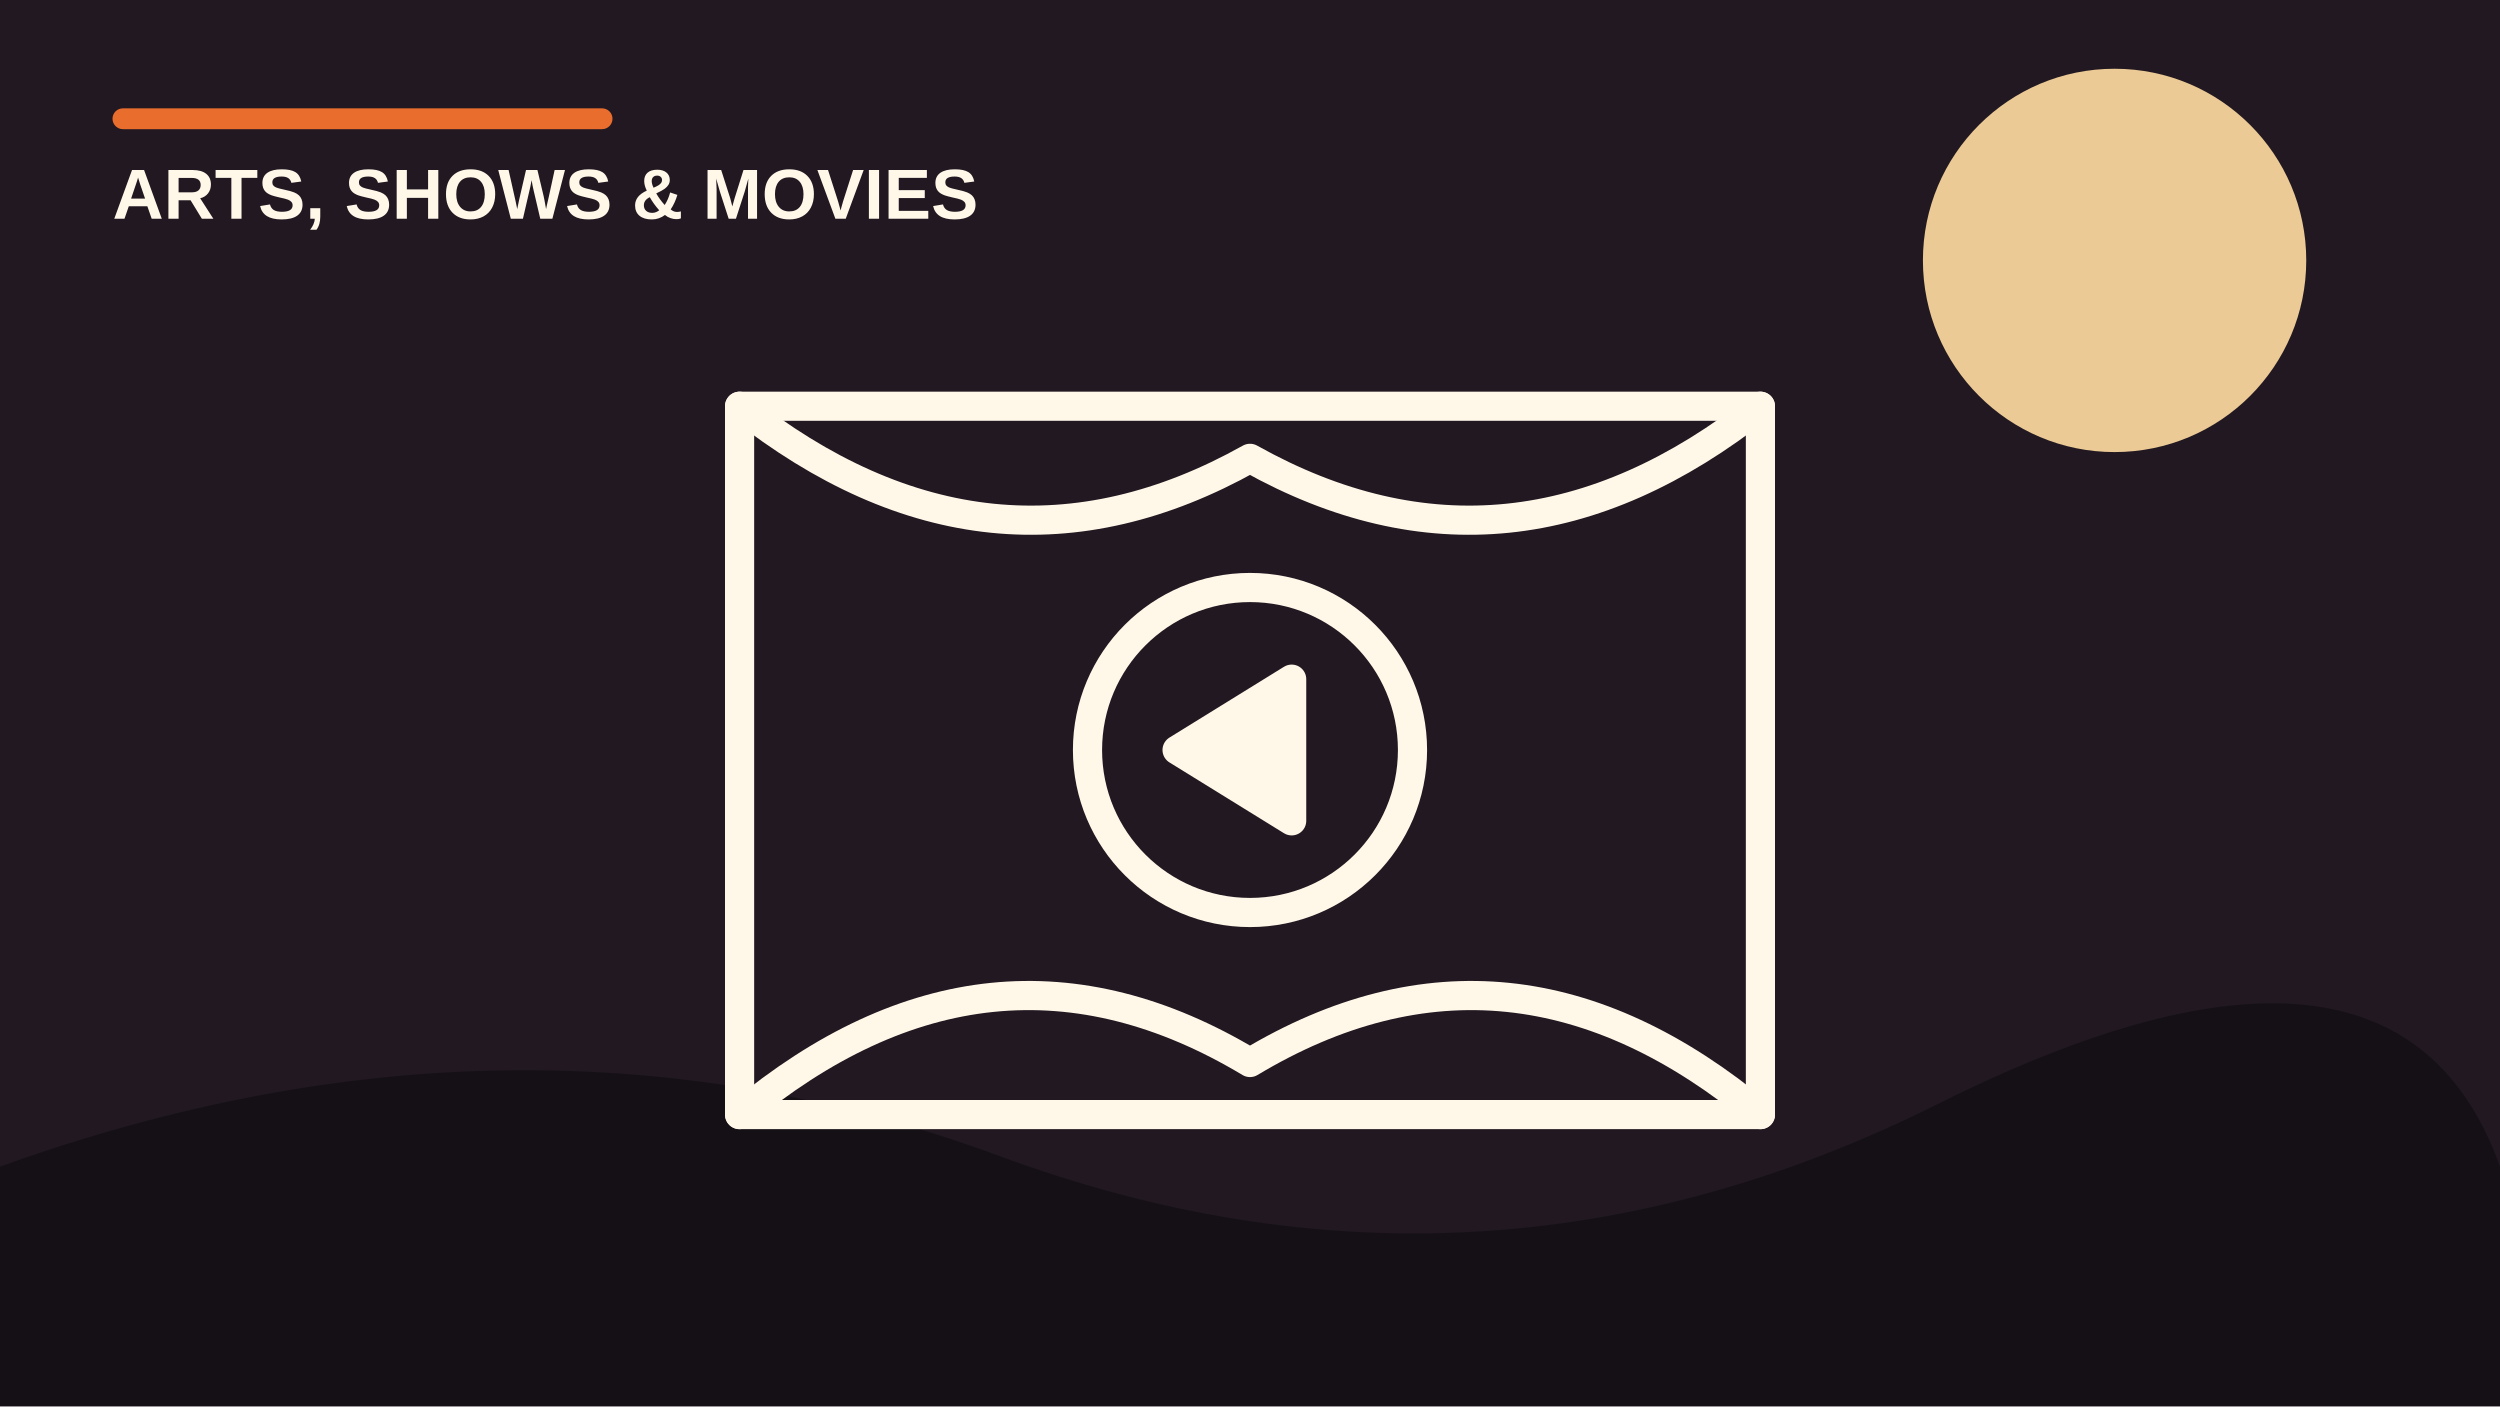
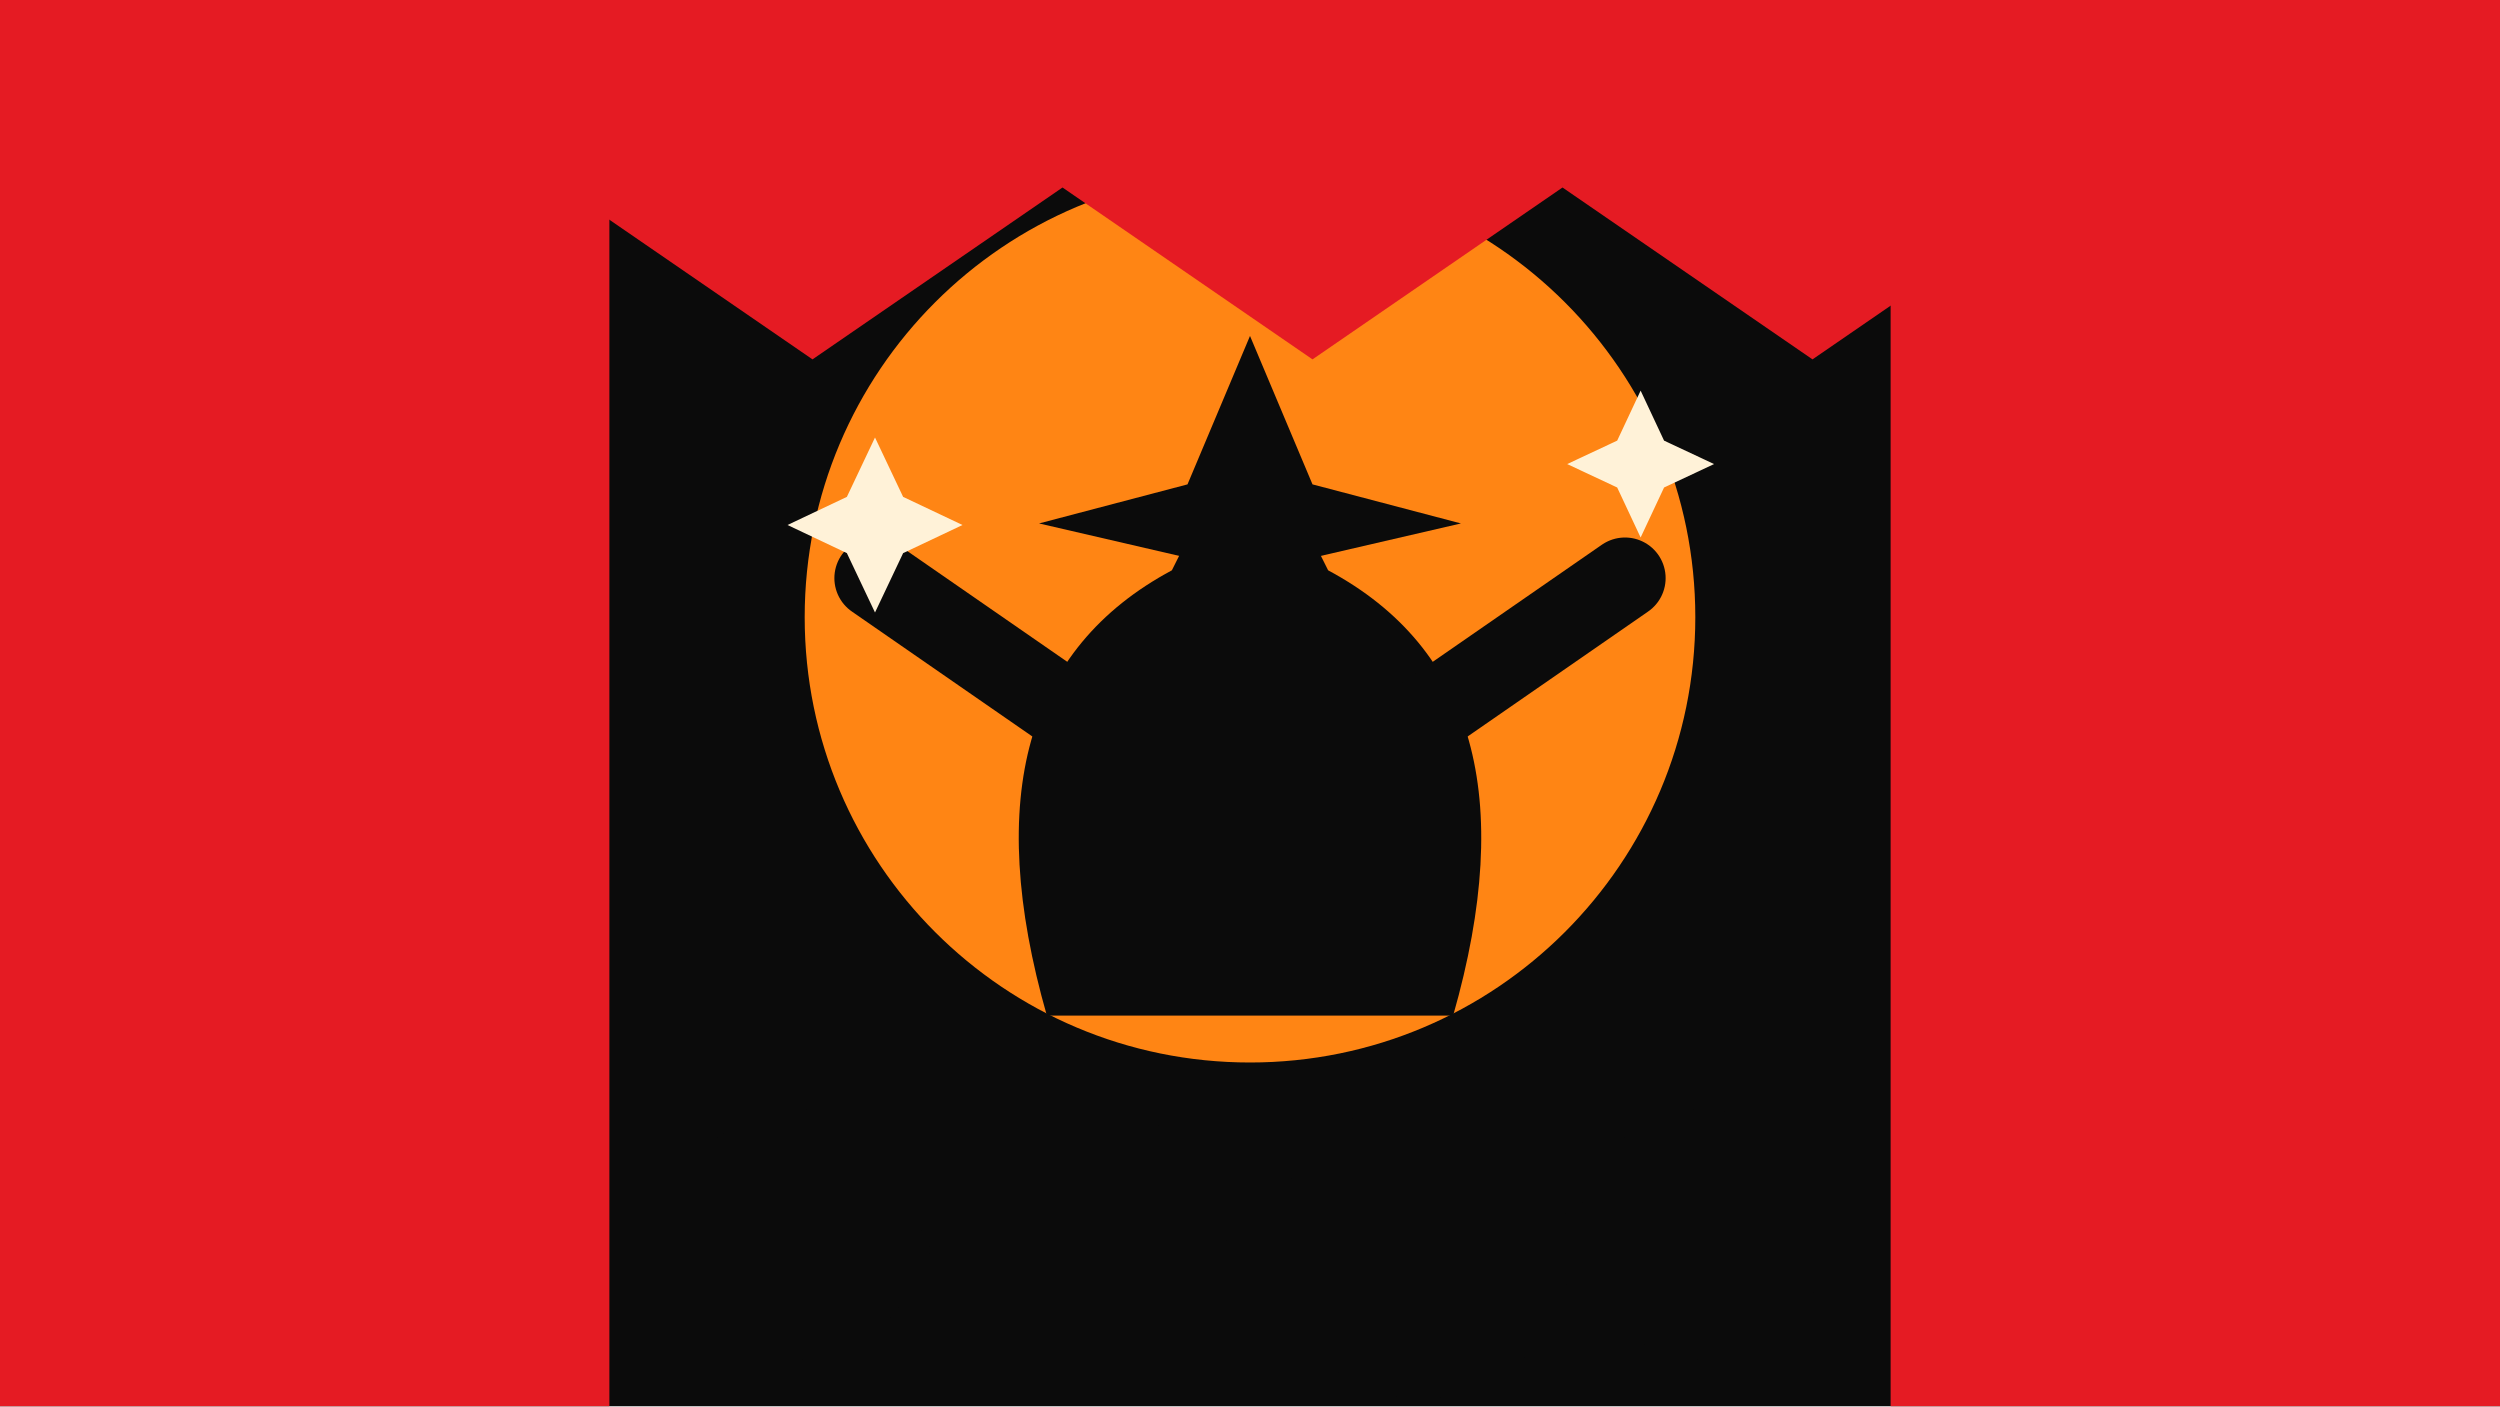
- <svg xmlns="http://www.w3.org/2000/svg" viewBox="0 0 1200 675" role="img" aria-label="Arts, shows &amp; movies">
-   <rect width="1200" height="675" fill="#211821" />
-   <circle cx="1015" cy="125" r="92" fill="#f5d39a" opacity=".95" />
-   <path d="M0 560 Q250 470 480 555 T930 530 T1200 560 V675 H0Z" fill="#151016" />
-   <g stroke="#fff8e9" stroke-width="14" stroke-linecap="round" stroke-linejoin="round" fill="none">
-     <path d="M355 195h490v340H355z" />
-     <path d="M355 195q120 95 245 25 125 70 245-25" />
-     <path d="M355 535q120-100 245-25 125-75 245 25" />
-     <circle cx="600" cy="360" r="78" />
-     <path d="M565 360l55-34v68z" fill="#fff8e9" />
+ <svg xmlns="http://www.w3.org/2000/svg" viewBox="0 0 1600 900" role="img" aria-label="Performances and theater">
+   <rect width="1600" height="900" fill="#0b0b0b" />
+   <circle cx="800" cy="395" r="285" fill="#ff8514" />
+   <path d="M0 0h390v900H0Z" fill="#e51b23" />
+   <path d="M1210 0h390v900h-390Z" fill="#e51b23" />
+   <path d="M0 0h1600v120l-120 110-160-110-160 110-160-110-160 110-160-110-160 110-160-110-160 110-160-110-120 110Z" fill="#e51b23" />
+   <path d="M670 650q-60-210 80-285l50-100 50 100q140 75 80 285Z" fill="#0b0b0b" />
+   <path d="M760 310 800 215l40 95 95 25-95 22-40 110-40-110-95-22Z" fill="#0b0b0b" />
+   <path d="M690 460 560 370M910 460l130-90" stroke="#0b0b0b" stroke-width="52" stroke-linecap="round" />
+   <g fill="#0b0b0b">
+     <circle cx="510" cy="790" r="80" />
+     <circle cx="690" cy="800" r="95" />
+     <circle cx="910" cy="800" r="95" />
+     <circle cx="1090" cy="790" r="80" />
  </g>
-   <rect x="54" y="52" width="240" height="10" rx="5" fill="#e96d2d" />
-   <text x="54" y="105" fill="#fff8e9" font-family="Arial, sans-serif" font-size="34" font-weight="700">ARTS, SHOWS &amp; MOVIES</text>
+   <g fill="#fff2d8">
+     <path d="m560 280 18 38 38 18-38 18-18 38-18-38-38-18 38-18Z" />
+     <path d="m1050 250 15 32 32 15-32 15-15 32-15-32-32-15 32-15Z" />
+   </g>
</svg>
